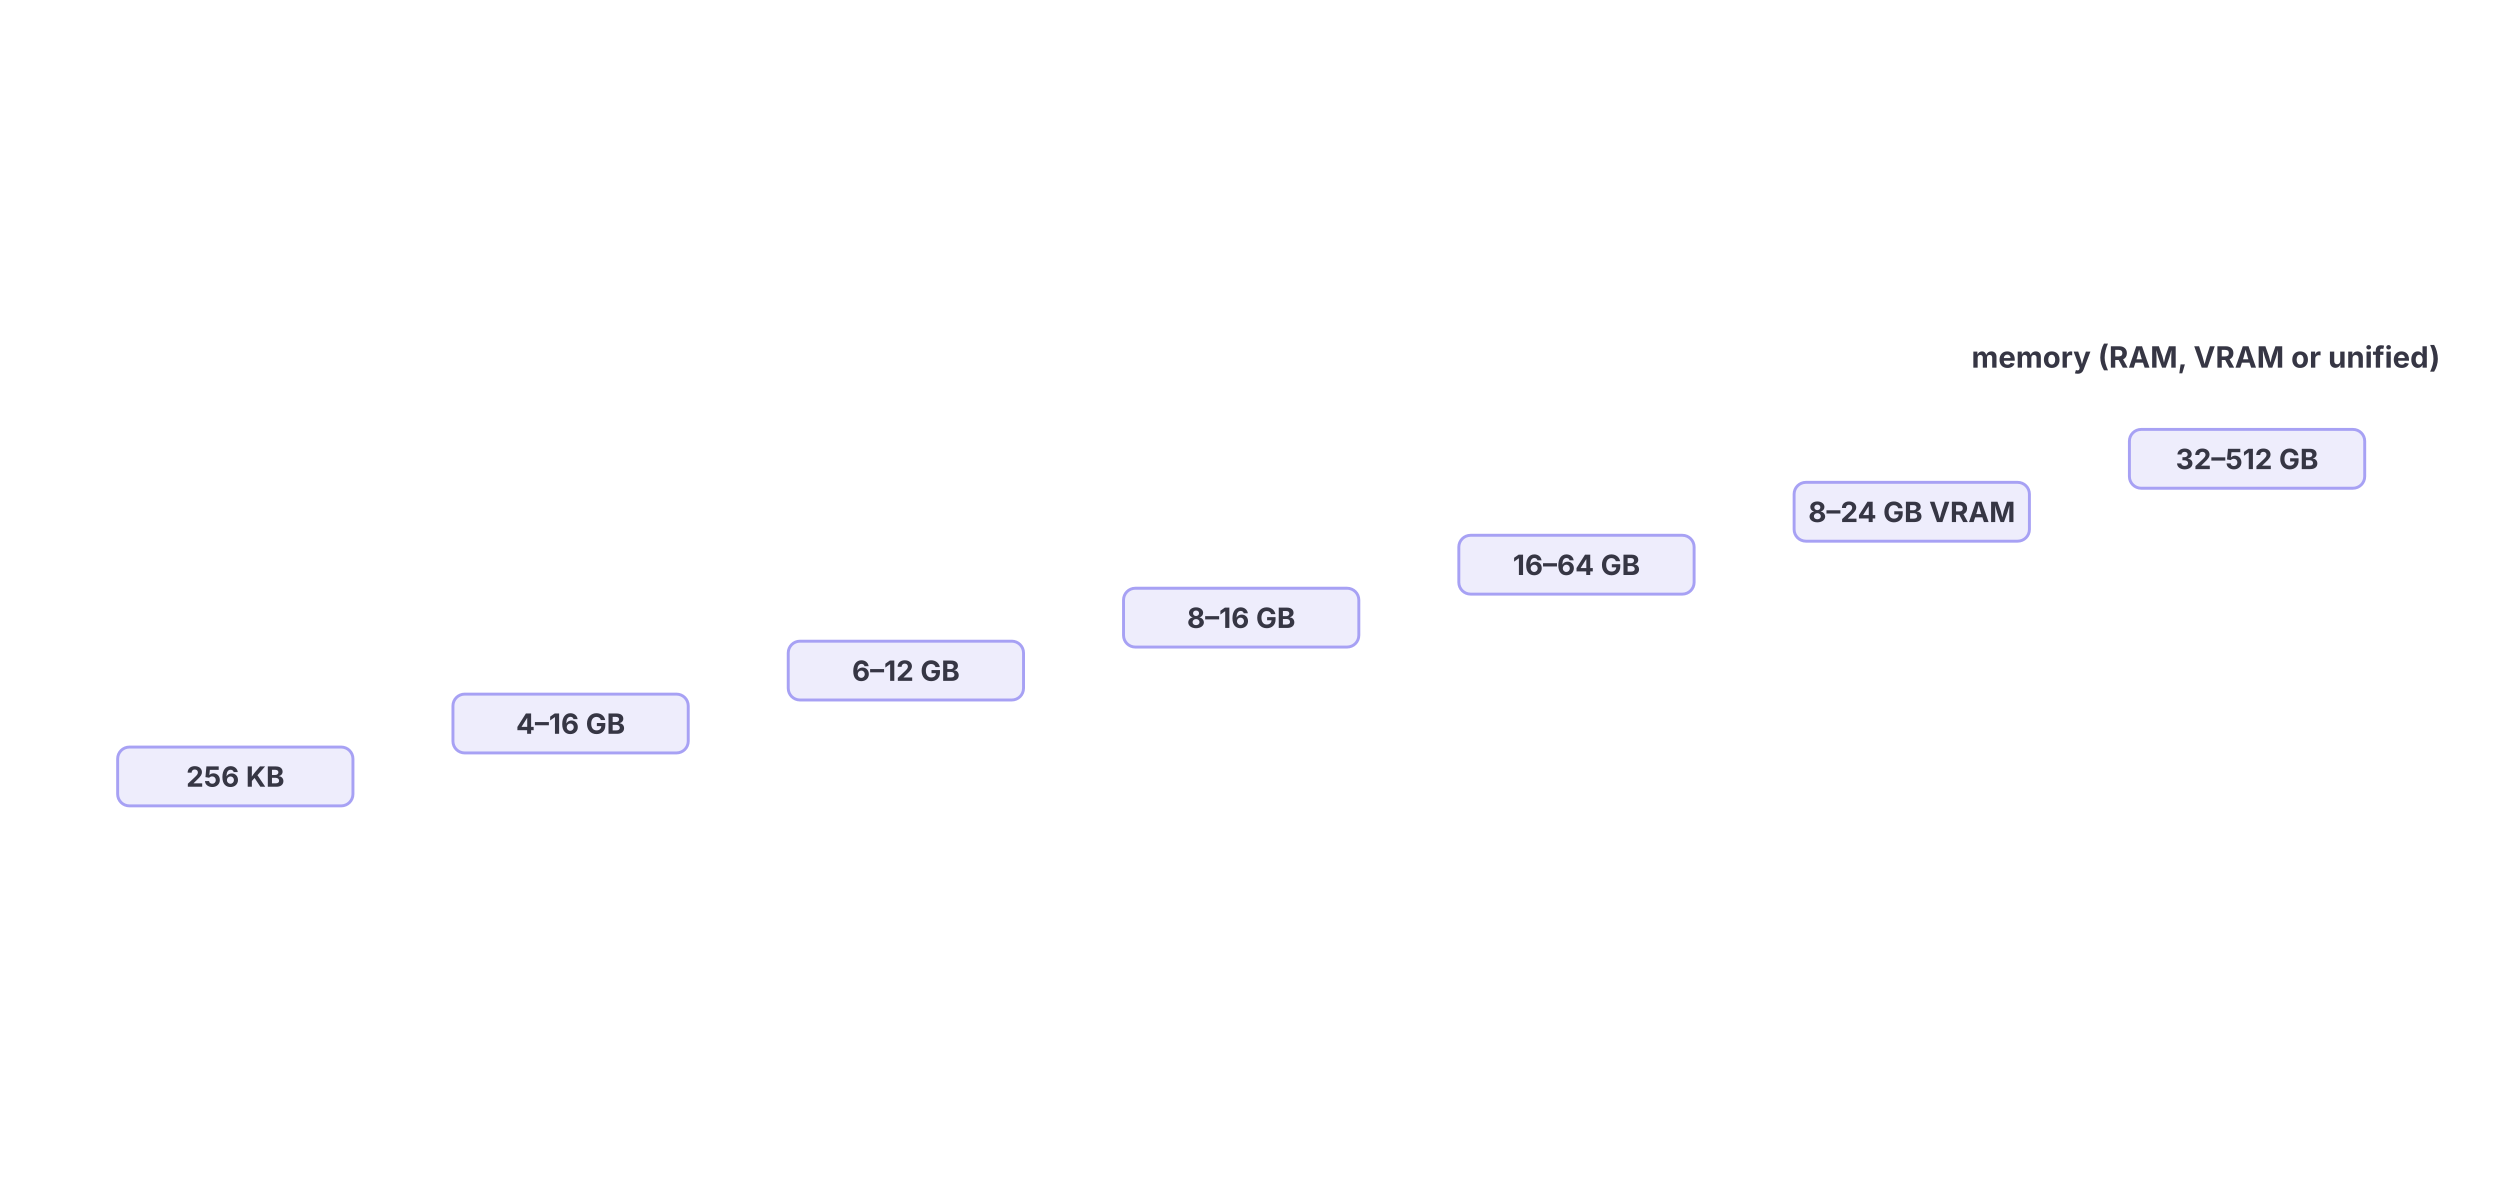
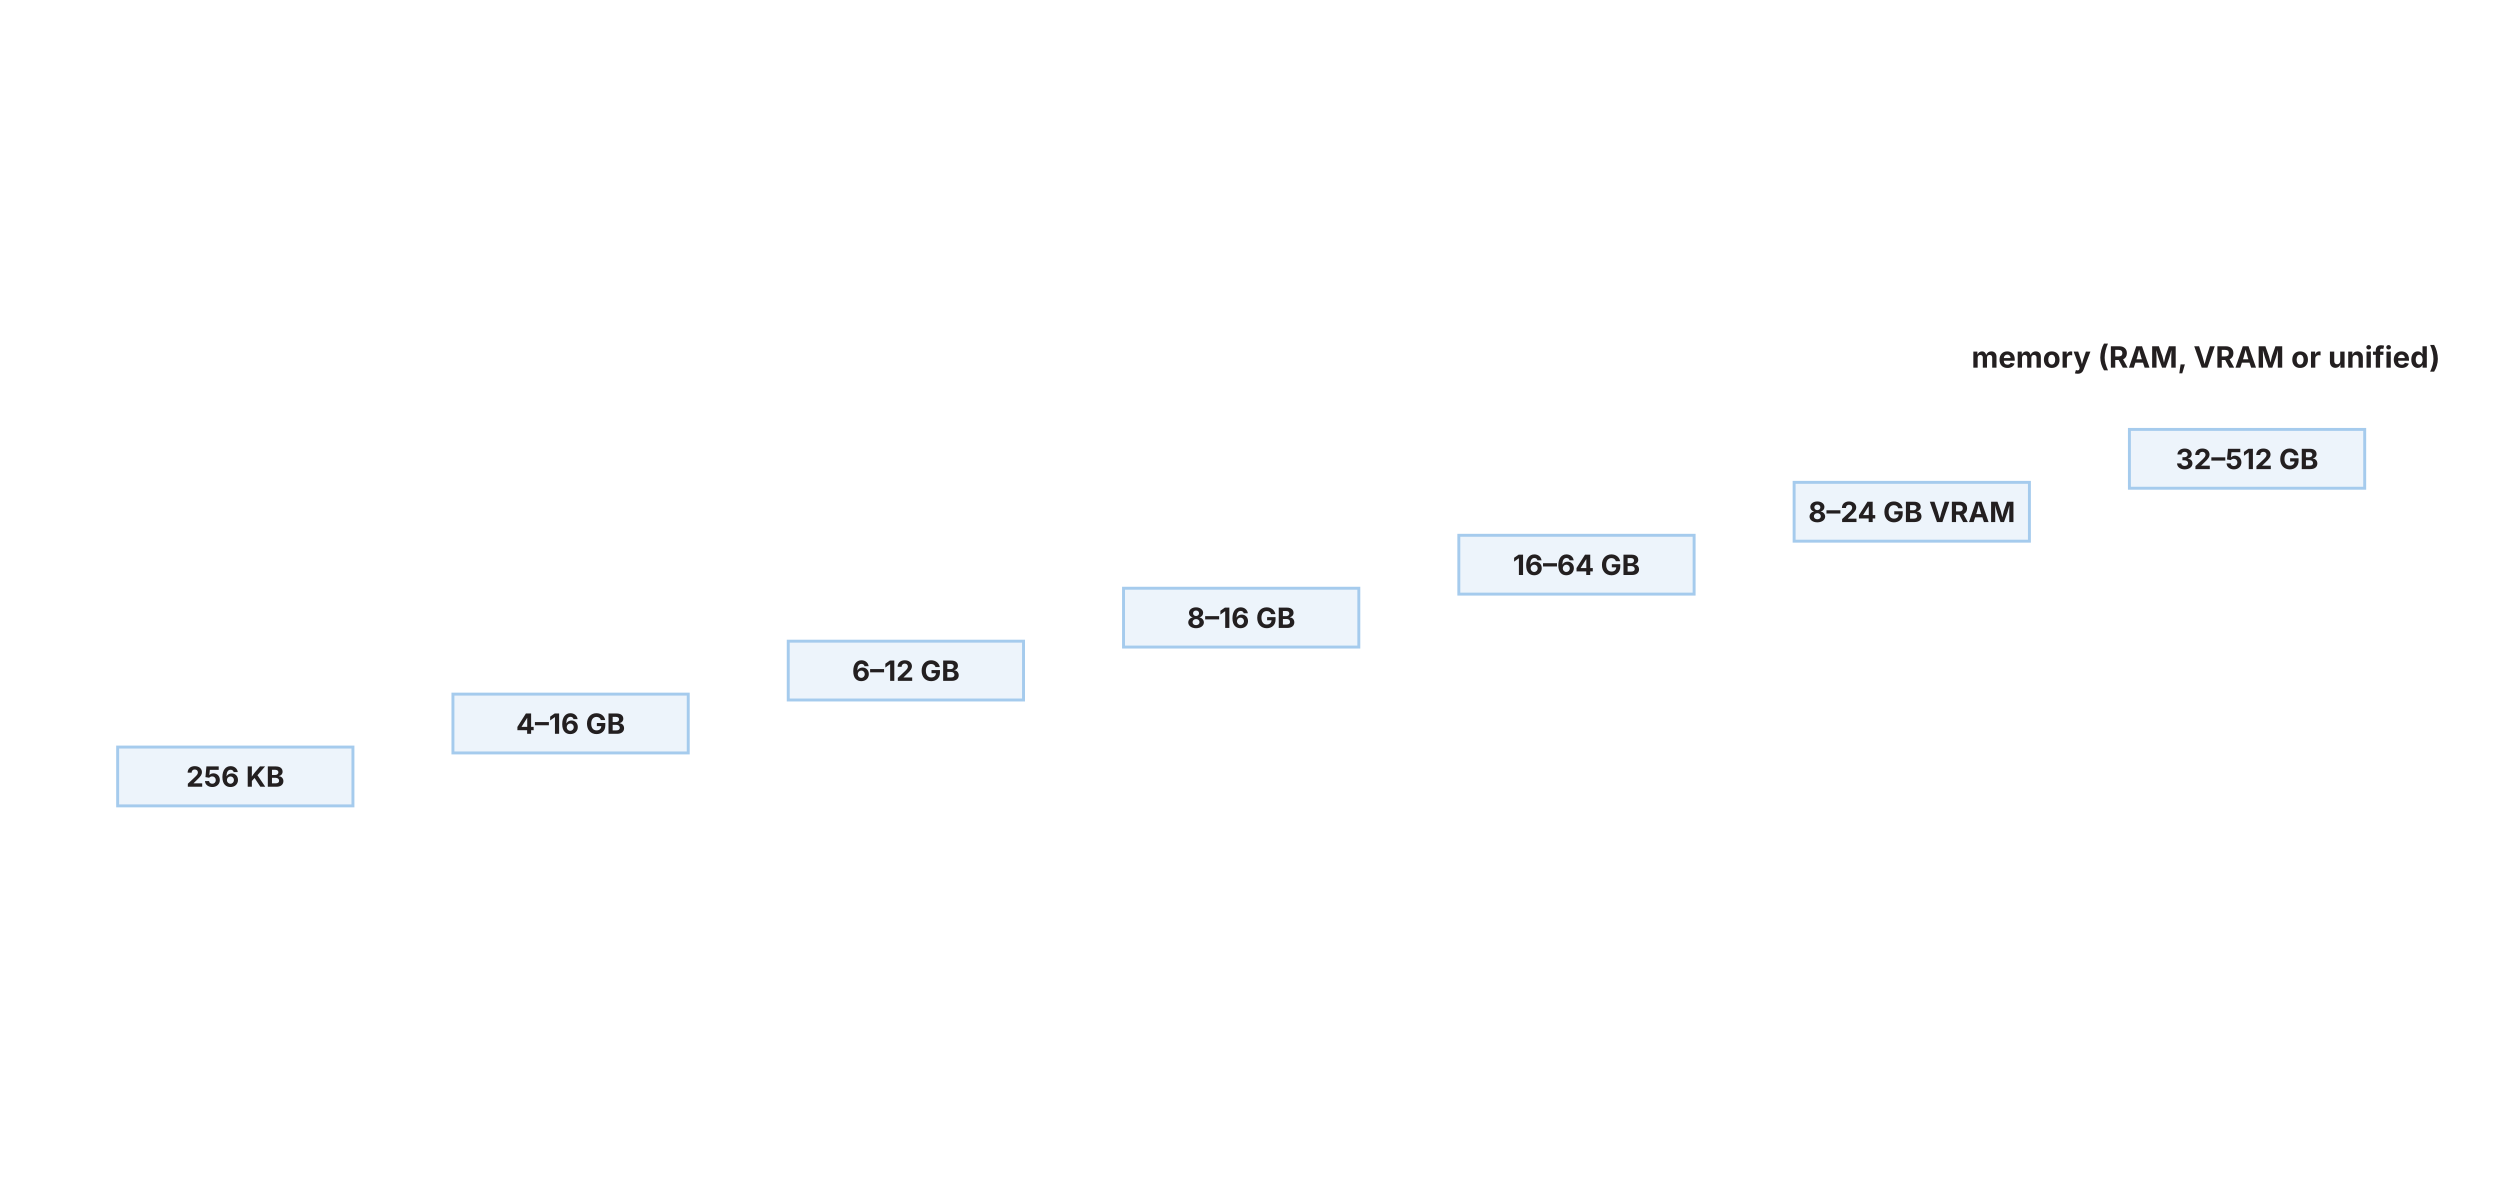
- <svg xmlns="http://www.w3.org/2000/svg" viewBox="0 0 1700 800" font-family="Inter, Helvetica Neue, Helvetica, Arial, sans-serif">
+ <svg xmlns="http://www.w3.org/2000/svg" viewBox="0 0 1700 800" font-family="Inter, Raleway, Arial, sans-serif">
  <defs />
-   <rect x="80" y="508" width="160" height="40" rx="8" fill="#eeedfc" stroke="#A7A1F4" stroke-width="2" />
-   <text x="160.0" y="535" text-anchor="middle" font-size="19" fill="#363644" font-weight="bold">256 KB</text>
-   <rect x="308" y="472" width="160" height="40" rx="8" fill="#eeedfc" stroke="#A7A1F4" stroke-width="2" />
-   <text x="388.0" y="499" text-anchor="middle" font-size="19" fill="#363644" font-weight="bold">4–16 GB</text>
-   <rect x="536" y="436" width="160" height="40" rx="8" fill="#eeedfc" stroke="#A7A1F4" stroke-width="2" />
-   <text x="616.0" y="463" text-anchor="middle" font-size="19" fill="#363644" font-weight="bold">6–12 GB</text>
-   <rect x="764" y="400" width="160" height="40" rx="8" fill="#eeedfc" stroke="#A7A1F4" stroke-width="2" />
-   <text x="844.0" y="427" text-anchor="middle" font-size="19" fill="#363644" font-weight="bold">8–16 GB</text>
-   <rect x="992" y="364" width="160" height="40" rx="8" fill="#eeedfc" stroke="#A7A1F4" stroke-width="2" />
-   <text x="1072.0" y="391" text-anchor="middle" font-size="19" fill="#363644" font-weight="bold">16–64 GB</text>
-   <rect x="1220" y="328" width="160" height="40" rx="8" fill="#eeedfc" stroke="#A7A1F4" stroke-width="2" />
-   <text x="1300.0" y="355" text-anchor="middle" font-size="19" fill="#363644" font-weight="bold">8–24 GB VRAM</text>
-   <rect x="1448" y="292" width="160" height="40" rx="8" fill="#eeedfc" stroke="#A7A1F4" stroke-width="2" />
-   <text x="1528.0" y="319" text-anchor="middle" font-size="19" fill="#363644" font-weight="bold">32–512 GB</text>
-   <text x="1500" y="250" text-anchor="middle" font-size="20" fill="#363644" font-weight="bold">memory (RAM, VRAM or unified)</text>
+   <rect x="80" y="508" width="160" height="40" rx="0" fill="#edf4fb" stroke="#a5cbed" stroke-width="2" />
+   <text x="160.0" y="535" text-anchor="middle" font-size="19" fill="#231f20" font-weight="bold">256 KB</text>
+   <rect x="308" y="472" width="160" height="40" rx="0" fill="#edf4fb" stroke="#a5cbed" stroke-width="2" />
+   <text x="388.0" y="499" text-anchor="middle" font-size="19" fill="#231f20" font-weight="bold">4–16 GB</text>
+   <rect x="536" y="436" width="160" height="40" rx="0" fill="#edf4fb" stroke="#a5cbed" stroke-width="2" />
+   <text x="616.0" y="463" text-anchor="middle" font-size="19" fill="#231f20" font-weight="bold">6–12 GB</text>
+   <rect x="764" y="400" width="160" height="40" rx="0" fill="#edf4fb" stroke="#a5cbed" stroke-width="2" />
+   <text x="844.0" y="427" text-anchor="middle" font-size="19" fill="#231f20" font-weight="bold">8–16 GB</text>
+   <rect x="992" y="364" width="160" height="40" rx="0" fill="#edf4fb" stroke="#a5cbed" stroke-width="2" />
+   <text x="1072.0" y="391" text-anchor="middle" font-size="19" fill="#231f20" font-weight="bold">16–64 GB</text>
+   <rect x="1220" y="328" width="160" height="40" rx="0" fill="#edf4fb" stroke="#a5cbed" stroke-width="2" />
+   <text x="1300.0" y="355" text-anchor="middle" font-size="19" fill="#231f20" font-weight="bold">8–24 GB VRAM</text>
+   <rect x="1448" y="292" width="160" height="40" rx="0" fill="#edf4fb" stroke="#a5cbed" stroke-width="2" />
+   <text x="1528.0" y="319" text-anchor="middle" font-size="19" fill="#231f20" font-weight="bold">32–512 GB</text>
+   <text x="1500" y="250" text-anchor="middle" font-size="20" fill="#231f20" font-weight="bold">memory (RAM, VRAM or unified)</text>
</svg>
